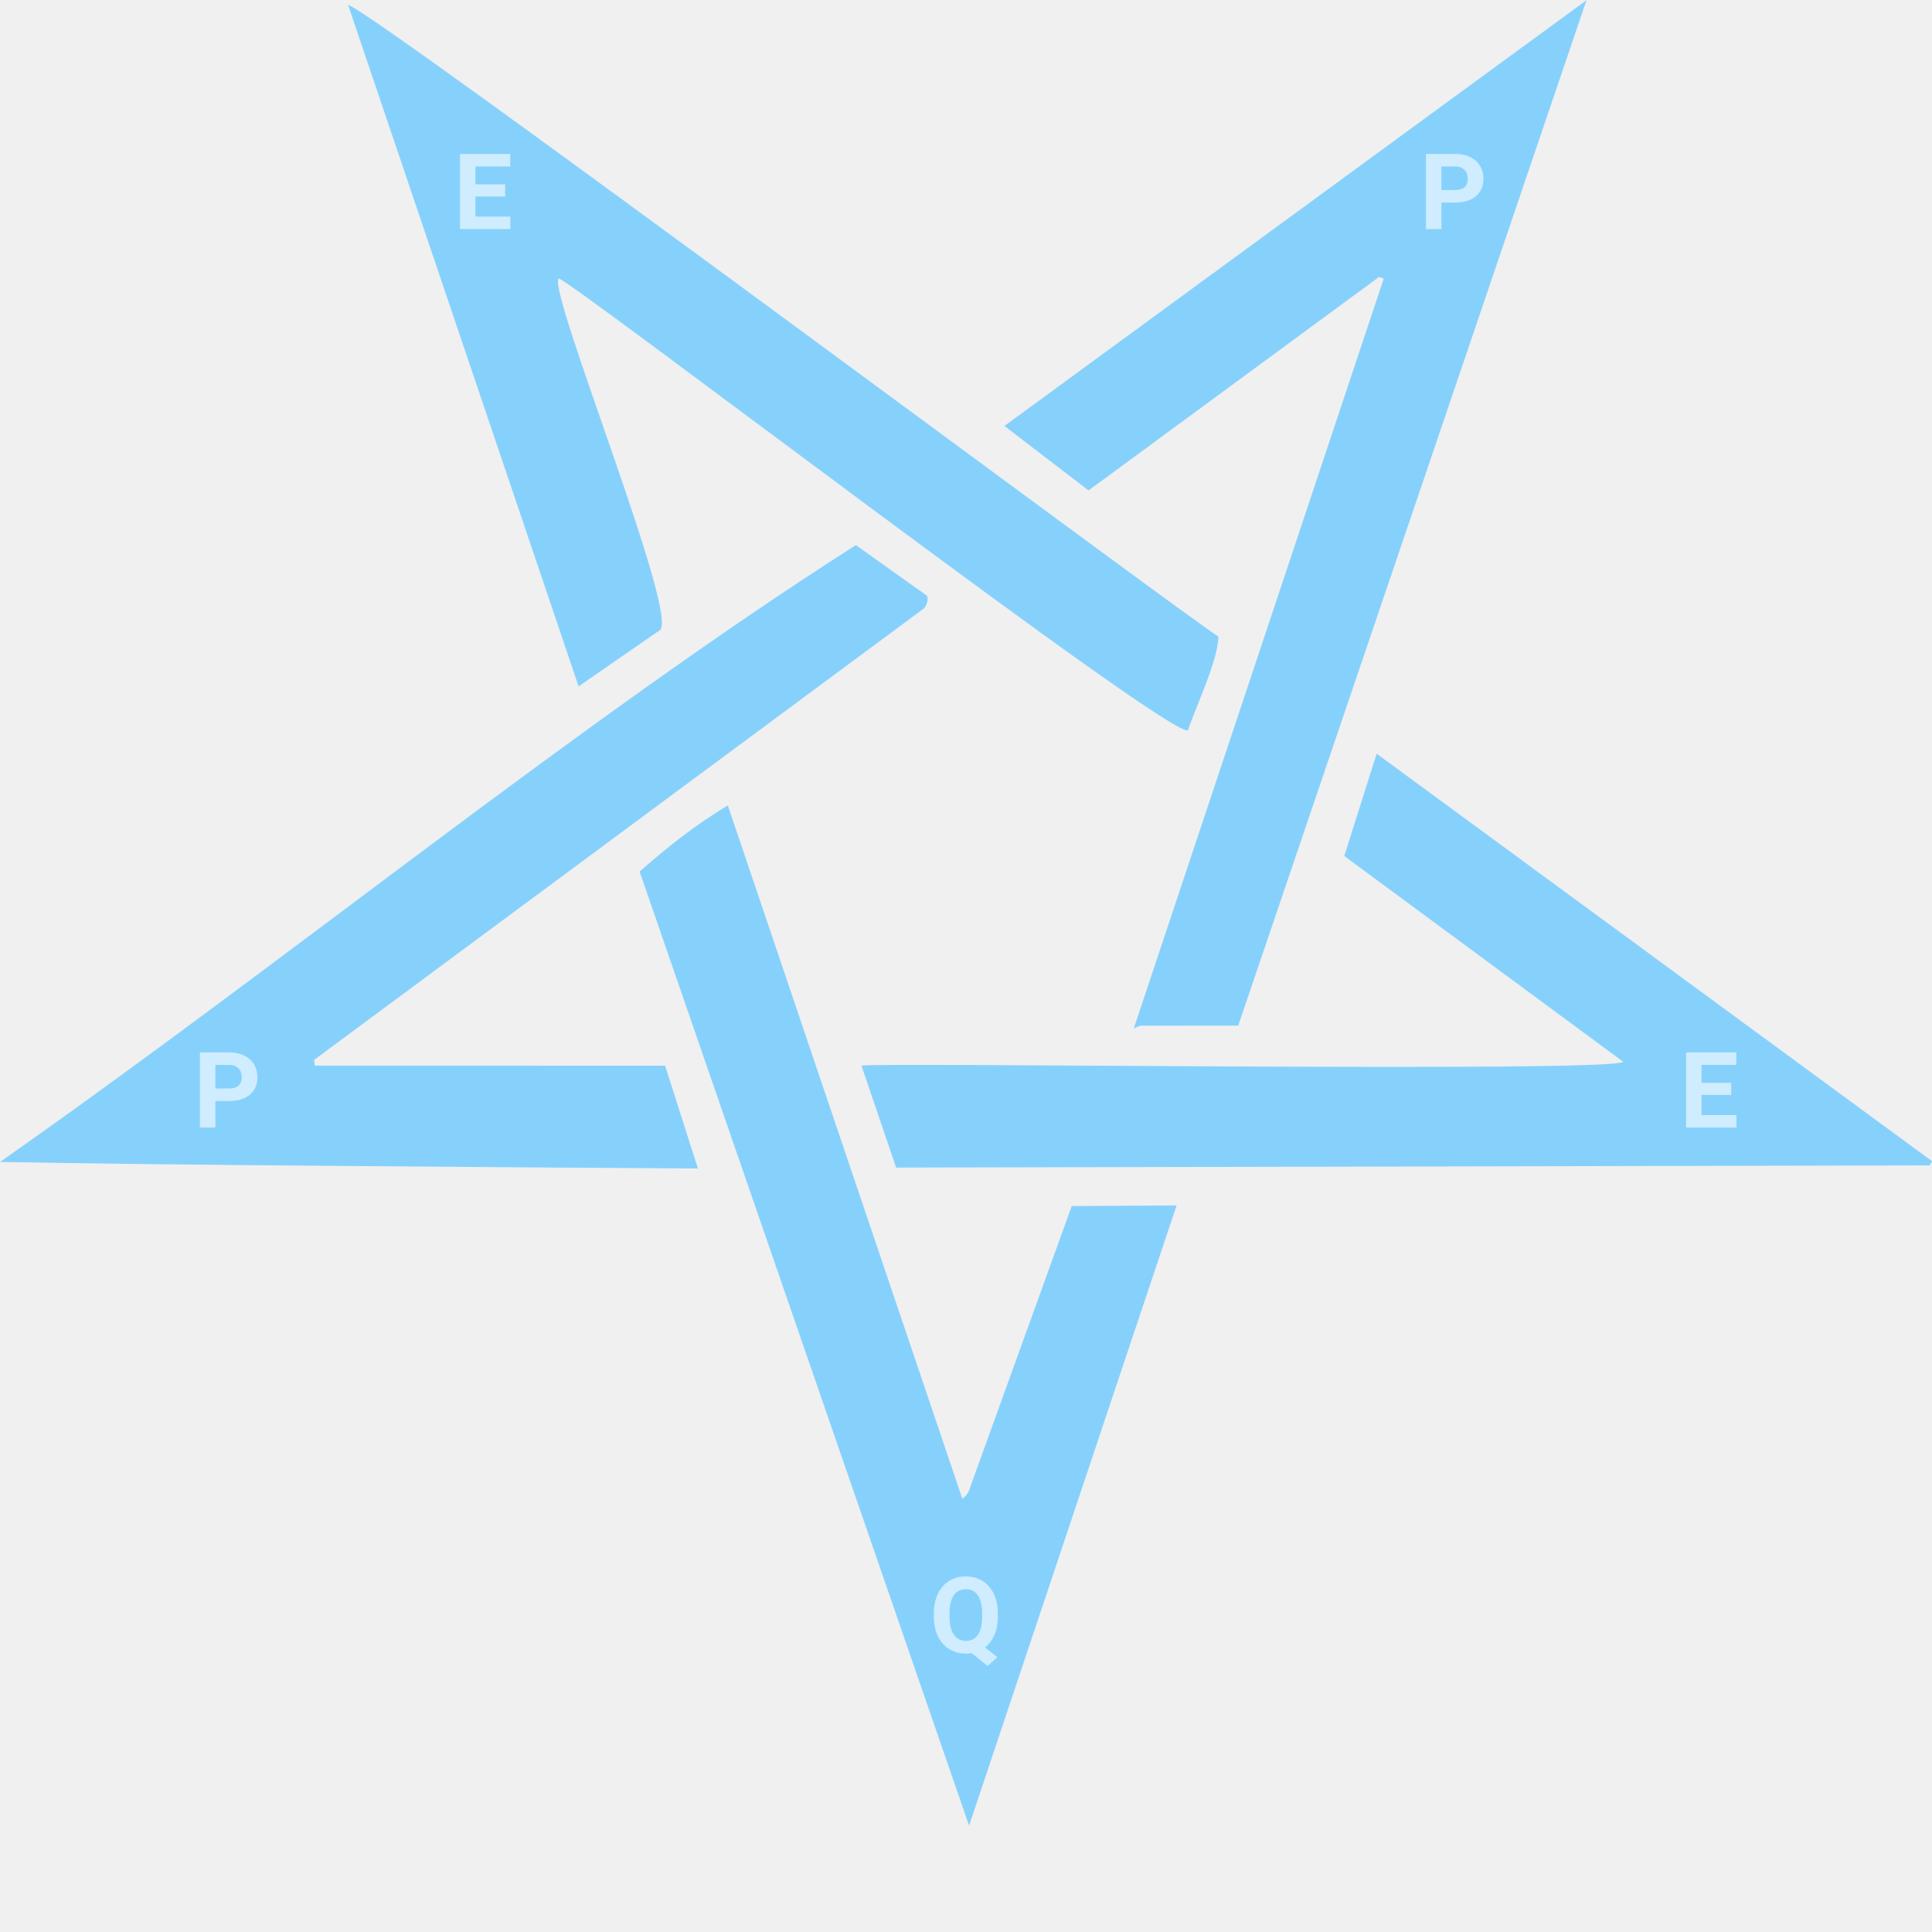
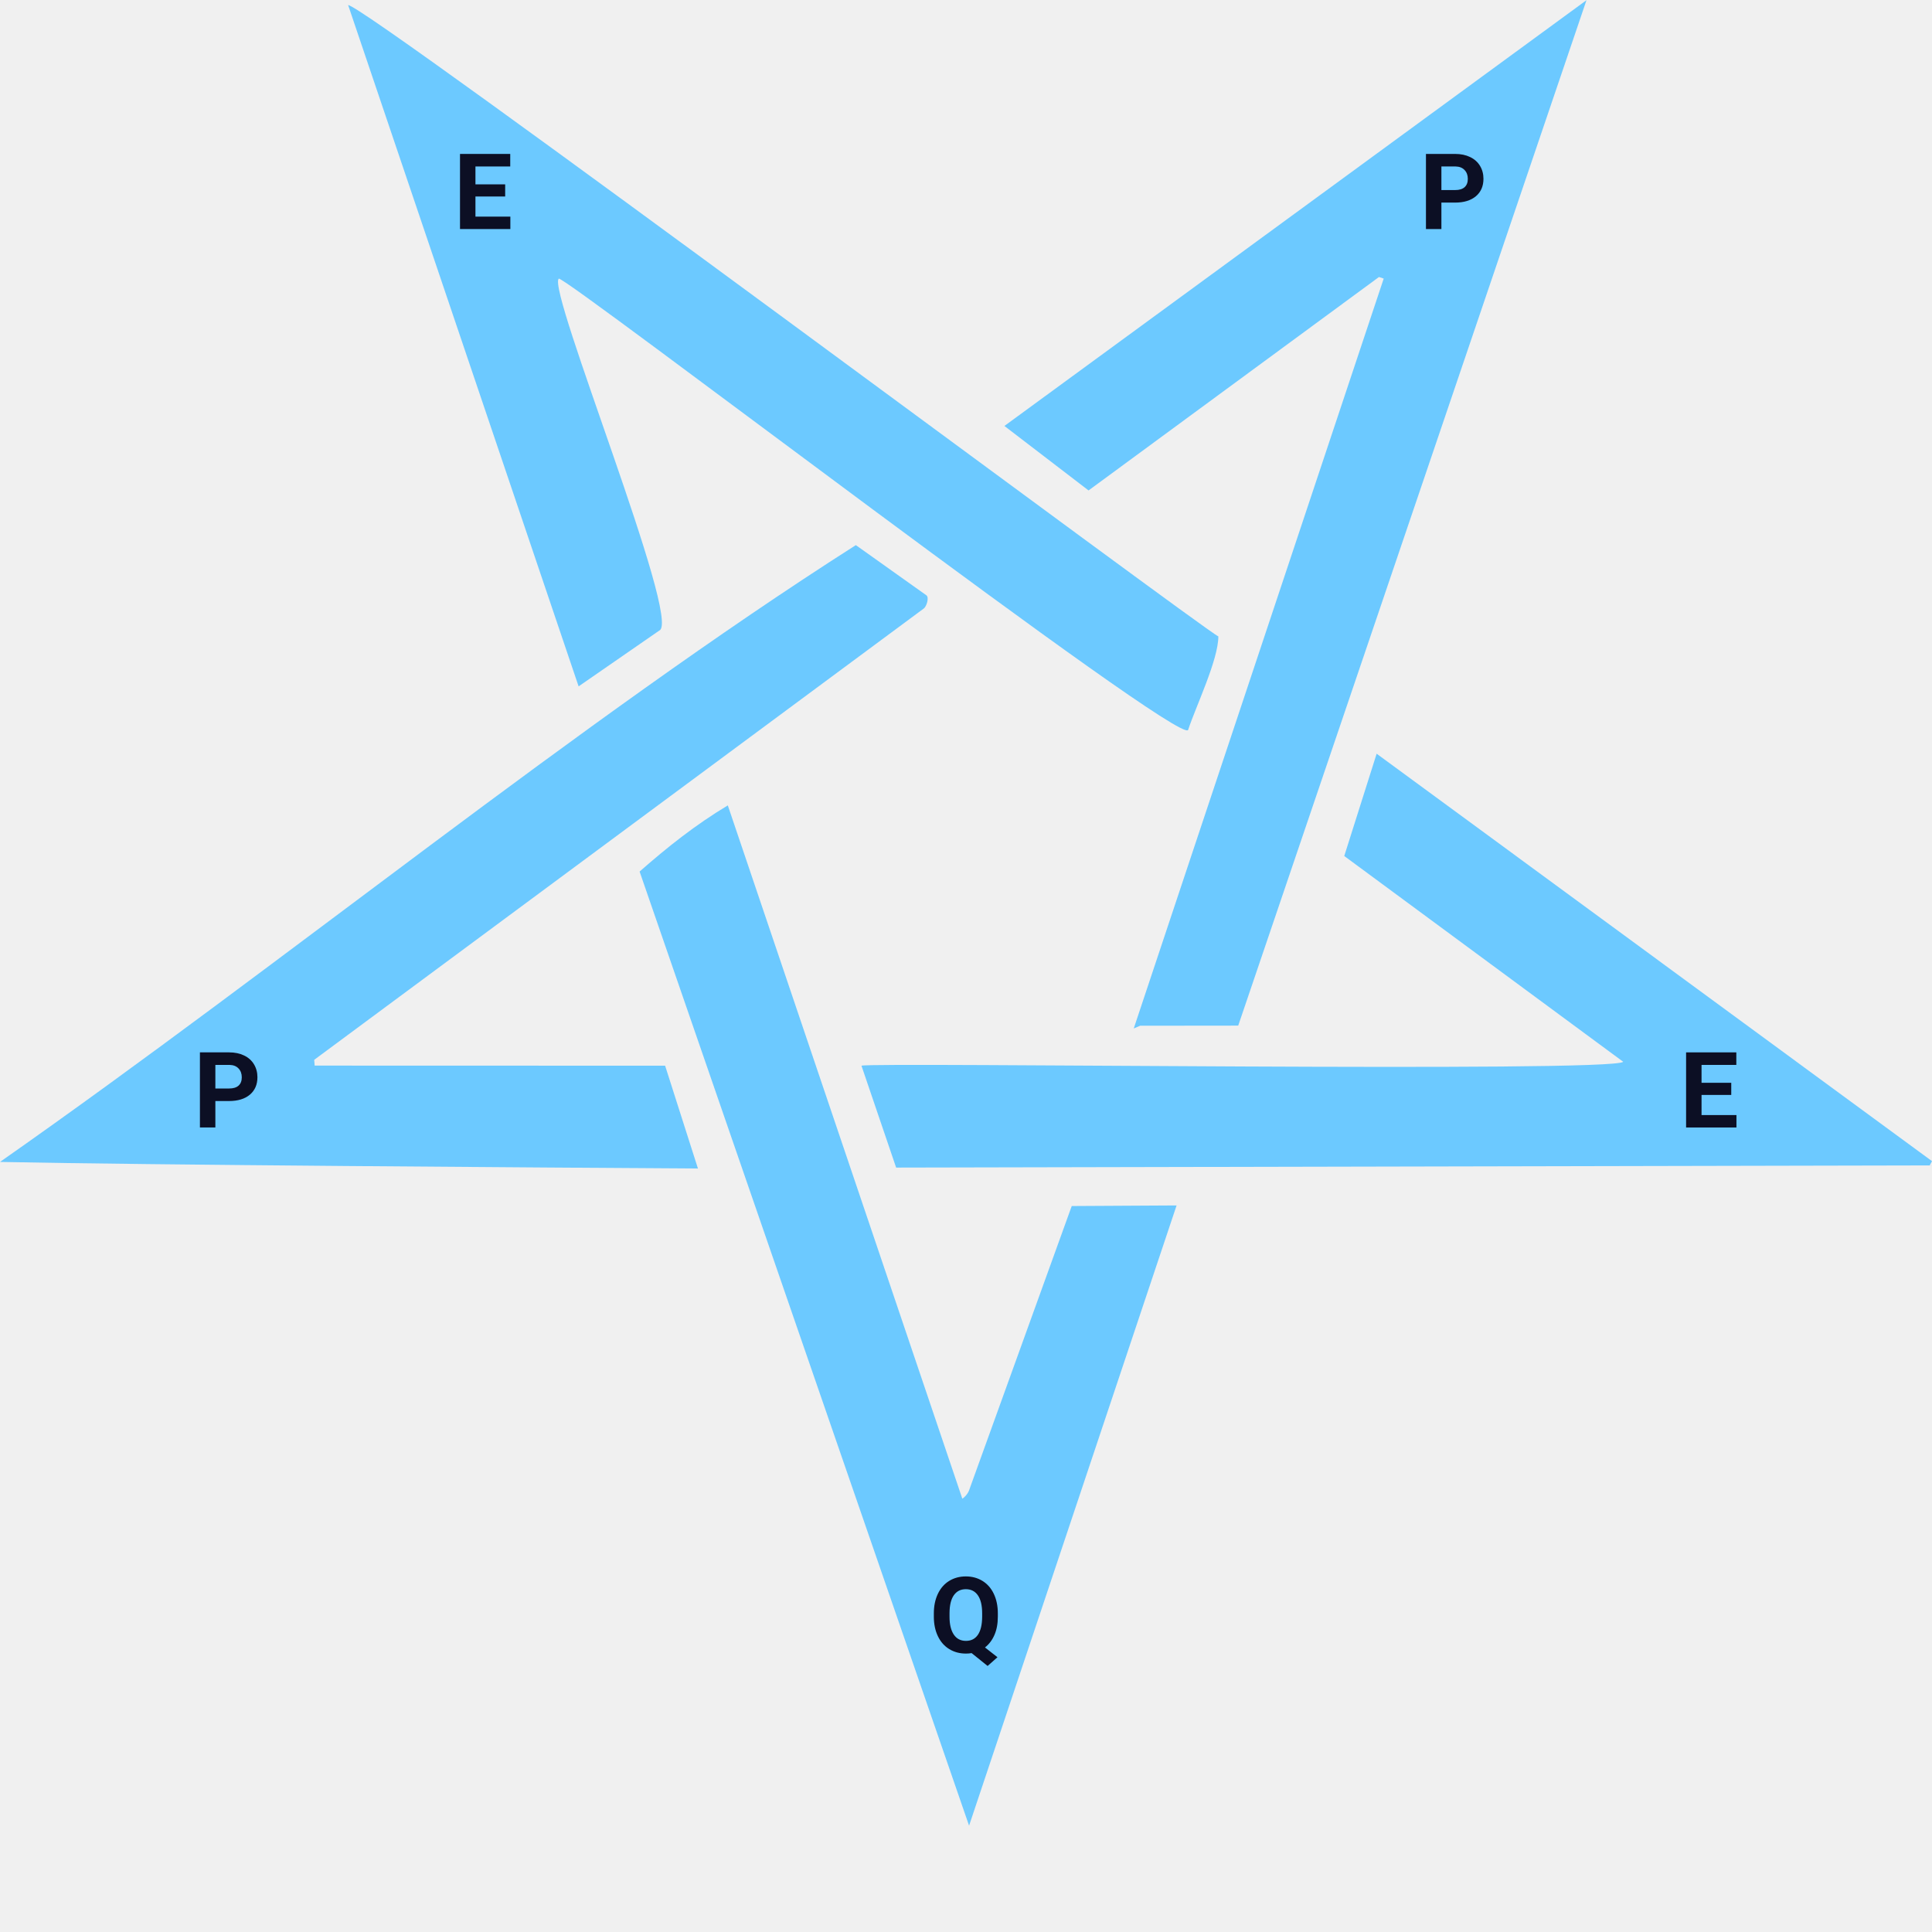
<svg xmlns="http://www.w3.org/2000/svg" width="1024" zoomAndPan="magnify" viewBox="0 0 768 768" height="1024" preserveAspectRatio="xMidYMid meet" version="1.0">
  <defs>
-     <filter x="0%" y="0%" width="100%" height="100%" id="3dea175205">
-       <feColorMatrix values="0 0 0 0 1 0 0 0 0 1 0 0 0 0 1 0 0 0 1 0" color-interpolation-filters="sRGB" />
-     </filter>
    <g />
-     <mask id="b3104f2825">
-       <g filter="url(#3dea175205)">
-         <rect x="-76.8" width="921.6" fill="#000000" y="-76.8" height="921.6" fill-opacity="0.8" />
-       </g>
-     </mask>
-     <clipPath id="454c60f43e">
-       <path d="M 0 0 L 768 0 L 768 725.762 L 0 725.762 Z M 0 0 " clip-rule="nonzero" />
-     </clipPath>
-     <clipPath id="4df617e4c8">
+     <clipPath id="8fd9087fb8">
      <path d="M 254 320 L 468 320 L 468 725.754 L 254 725.754 Z M 254 320 " clip-rule="nonzero" />
    </clipPath>
-     <clipPath id="90ff38c018">
+     <clipPath id="f03437c18a">
      <rect x="0" width="768" y="0" height="726" />
    </clipPath>
-     <clipPath id="51ae0ea2c0">
-       <rect x="0" width="768" y="0" height="726" />
-     </clipPath>
-     <mask id="6a01ce93a3">
-       <g filter="url(#3dea175205)">
-         <rect x="-76.8" width="921.6" fill="#000000" y="-76.8" height="921.6" fill-opacity="0.6" />
-       </g>
-     </mask>
-     <clipPath id="ff2dc0df1f">
-       <rect x="0" width="30" y="0" height="51" />
-     </clipPath>
-     <mask id="8e0c9b0376">
-       <g filter="url(#3dea175205)">
-         <rect x="-76.8" width="921.6" fill="#000000" y="-76.8" height="921.6" fill-opacity="0.6" />
-       </g>
-     </mask>
-     <clipPath id="361e6378d4">
-       <rect x="0" width="25" y="0" height="51" />
-     </clipPath>
-     <mask id="0aa8a9aa1f">
-       <g filter="url(#3dea175205)">
-         <rect x="-76.8" width="921.6" fill="#000000" y="-76.8" height="921.6" fill-opacity="0.6" />
-       </g>
-     </mask>
-     <clipPath id="5da8f73a59">
-       <rect x="0" width="25" y="0" height="51" />
-     </clipPath>
-     <mask id="15616348fd">
-       <g filter="url(#3dea175205)">
-         <rect x="-76.8" width="921.6" fill="#000000" y="-76.8" height="921.6" fill-opacity="0.6" />
-       </g>
-     </mask>
-     <clipPath id="acfdd62ac3">
-       <rect x="0" width="29" y="0" height="51" />
-     </clipPath>
-     <mask id="9e249af41f">
-       <g filter="url(#3dea175205)">
-         <rect x="-76.8" width="921.6" fill="#000000" y="-76.8" height="921.6" fill-opacity="0.6" />
-       </g>
-     </mask>
-     <clipPath id="ab7463ab59">
-       <rect x="0" width="29" y="0" height="51" />
-     </clipPath>
  </defs>
-   <g mask="url(#b3104f2825)">
-     <g transform="matrix(1, 0, 0, 1, 0, -0.000000000000057351)">
-       <g clip-path="url(#51ae0ea2c0)">
-         <g clip-path="url(#454c60f43e)">
-           <g transform="matrix(1, 0, 0, 1, 0, -0.000000000000057351)">
-             <g clip-path="url(#90ff38c018)">
-               <path fill="#6cc9ff" d="M 138.387 2.016 L 230.008 272.844 C 230.008 272.844 262.094 250.648 262.094 250.648 C 271.141 246.883 217.391 115.238 222.113 110.758 C 224.727 109.605 469.805 297.371 472.305 290.137 C 475.383 280.781 484.273 262.379 484.316 252.98 C 478.992 250.816 144.68 1.551 138.371 2.016 Z M 138.387 2.016 " fill-opacity="1" fill-rule="nonzero" />
-               <path fill="#6cc9ff" d="M 399.27 169.324 L 432.719 194.961 L 548.164 110.113 L 550.047 110.746 L 450.684 408.828 L 453.227 407.746 L 492.211 407.703 L 630.652 0.074 Z M 399.27 169.324 " fill-opacity="1" fill-rule="nonzero" />
-               <path fill="#6cc9ff" d="M 124.914 421.289 L 367.227 241.883 C 368.336 241.066 369.445 237.484 368.238 236.629 L 340.211 216.695 C 229.949 286.934 113.059 382.699 0 461.887 C 57.652 463.094 217.66 464.133 277.445 464.5 L 264.395 423.633 L 125.082 423.594 L 124.898 421.301 Z M 124.914 421.289 " fill-opacity="1" fill-rule="nonzero" />
-               <path fill="#6cc9ff" d="M 534.355 340.273 L 645.25 422.074 C 641.117 426.457 347.32 422.16 342.445 423.633 L 356.227 464.133 L 767.086 463.262 L 768 461.578 L 547.238 299.605 L 534.367 340.258 Z M 534.355 340.273 " fill-opacity="1" fill-rule="nonzero" />
-               <g clip-path="url(#4df617e4c8)">
-                 <path fill="#6cc9ff" d="M 385.234 592.422 C 384.645 594.051 383.004 595.551 382.539 595.75 L 289.316 320.156 C 276.492 327.855 265.324 336.719 254.254 346.453 L 385.223 725.734 L 467.711 479.18 L 426.031 479.418 L 385.223 592.422 Z M 385.234 592.422 " fill-opacity="1" fill-rule="nonzero" />
-               </g>
-             </g>
-           </g>
-         </g>
+   <g transform="matrix(1, 0, 0, 1, 0, -0.000000000000057351)">
+     <g clip-path="url(#f03437c18a)">
+       <path fill="#6cc9ff" d="M 138.387 2.016 L 230.008 272.844 C 230.008 272.844 262.094 250.648 262.094 250.648 C 271.141 246.883 217.391 115.238 222.113 110.758 C 224.727 109.605 469.805 297.371 472.305 290.137 C 475.383 280.781 484.273 262.379 484.316 252.98 C 478.992 250.816 144.68 1.551 138.371 2.016 Z M 138.387 2.016 " fill-opacity="1" fill-rule="nonzero" />
+       <path fill="#6cc9ff" d="M 399.27 169.324 L 432.719 194.961 L 548.164 110.113 L 550.047 110.746 L 450.684 408.828 L 453.227 407.746 L 492.211 407.703 L 630.652 0.074 Z M 399.27 169.324 " fill-opacity="1" fill-rule="nonzero" />
+       <path fill="#6cc9ff" d="M 124.914 421.289 L 367.227 241.883 C 368.336 241.066 369.445 237.484 368.238 236.629 L 340.211 216.695 C 229.949 286.934 113.059 382.699 0 461.887 C 57.652 463.094 217.66 464.133 277.445 464.5 L 264.395 423.633 L 125.082 423.594 L 124.898 421.301 Z M 124.914 421.289 " fill-opacity="1" fill-rule="nonzero" />
+       <path fill="#6cc9ff" d="M 534.355 340.273 L 645.25 422.074 C 641.117 426.457 347.32 422.16 342.445 423.633 L 356.227 464.133 L 767.086 463.262 L 768 461.578 L 547.238 299.605 L 534.367 340.258 Z M 534.355 340.273 " fill-opacity="1" fill-rule="nonzero" />
+       <g clip-path="url(#8fd9087fb8)">
+         <path fill="#6cc9ff" d="M 385.234 592.422 C 384.645 594.051 383.004 595.551 382.539 595.75 L 289.316 320.156 C 276.492 327.855 265.324 336.719 254.254 346.453 L 385.223 725.734 L 467.711 479.18 L 426.031 479.418 L 385.223 592.422 Z M 385.234 592.422 " fill-opacity="1" fill-rule="nonzero" />
      </g>
    </g>
  </g>
-   <g mask="url(#6a01ce93a3)">
-     <g transform="matrix(1, 0, 0, 1, 369, 617)">
-       <g clip-path="url(#ff2dc0df1f)">
-         <g fill="#ffffff" fill-opacity="1">
-           <g transform="translate(0.498032, 39.91549)">
-             <g>
-               <path d="M 27.156 -14.25 C 27.156 -11.457 26.703 -9.031 25.797 -6.969 C 24.898 -4.914 23.648 -3.27 22.047 -2.031 L 27.016 1.859 L 23.094 5.328 L 16.734 0.219 C 16.004 0.344 15.254 0.406 14.484 0.406 C 12.004 0.406 9.789 -0.188 7.844 -1.375 C 5.906 -2.562 4.406 -4.258 3.344 -6.469 C 2.281 -8.676 1.738 -11.219 1.719 -14.094 L 1.719 -15.562 C 1.719 -18.5 2.25 -21.086 3.312 -23.328 C 4.375 -25.566 5.867 -27.281 7.797 -28.469 C 9.734 -29.664 11.945 -30.266 14.438 -30.266 C 16.926 -30.266 19.133 -29.664 21.062 -28.469 C 23 -27.281 24.5 -25.566 25.562 -23.328 C 26.625 -21.086 27.156 -18.508 27.156 -15.594 Z M 20.922 -15.609 C 20.922 -18.734 20.359 -21.109 19.234 -22.734 C 18.117 -24.367 16.52 -25.188 14.438 -25.188 C 12.375 -25.188 10.781 -24.379 9.656 -22.766 C 8.539 -21.16 7.973 -18.805 7.953 -15.703 L 7.953 -14.25 C 7.953 -11.207 8.516 -8.844 9.641 -7.156 C 10.766 -5.477 12.379 -4.641 14.484 -4.641 C 16.547 -4.641 18.129 -5.445 19.234 -7.062 C 20.336 -8.688 20.898 -11.051 20.922 -14.156 Z M 20.922 -15.609 " />
-             </g>
-           </g>
-         </g>
+   <g fill="#0c0f24" fill-opacity="1">
+     <g transform="translate(369.498, 656.9156)">
+       <g>
+         <path d="M 27.156 -14.25 C 27.156 -11.457 26.703 -9.031 25.797 -6.969 C 24.898 -4.914 23.648 -3.27 22.047 -2.031 L 27.016 1.859 L 23.094 5.328 L 16.734 0.219 C 16.004 0.344 15.254 0.406 14.484 0.406 C 12.004 0.406 9.789 -0.188 7.844 -1.375 C 5.906 -2.562 4.406 -4.258 3.344 -6.469 C 2.281 -8.676 1.738 -11.219 1.719 -14.094 L 1.719 -15.562 C 1.719 -18.5 2.25 -21.086 3.312 -23.328 C 4.375 -25.566 5.867 -27.281 7.797 -28.469 C 9.734 -29.664 11.945 -30.266 14.438 -30.266 C 16.926 -30.266 19.133 -29.664 21.062 -28.469 C 23 -27.281 24.5 -25.566 25.562 -23.328 C 26.625 -21.086 27.156 -18.508 27.156 -15.594 Z M 20.922 -15.609 C 20.922 -18.734 20.359 -21.109 19.234 -22.734 C 18.117 -24.367 16.52 -25.188 14.438 -25.188 C 12.375 -25.188 10.781 -24.379 9.656 -22.766 C 8.539 -21.16 7.973 -18.805 7.953 -15.703 L 7.953 -14.25 C 7.953 -11.207 8.516 -8.844 9.641 -7.156 C 10.766 -5.477 12.379 -4.641 14.484 -4.641 C 16.547 -4.641 18.129 -5.445 19.234 -7.062 C 20.336 -8.688 20.898 -11.051 20.922 -14.156 Z M 20.922 -15.609 " />
      </g>
    </g>
  </g>
-   <g mask="url(#8e0c9b0376)">
-     <g transform="matrix(1, 0, 0, 1, 180, 51)">
-       <g clip-path="url(#361e6378d4)">
-         <g fill="#ffffff" fill-opacity="1">
-           <g transform="translate(0.187494, 40.05002)">
-             <g>
-               <path d="M 20.625 -12.938 L 8.812 -12.938 L 8.812 -4.938 L 22.688 -4.938 L 22.688 0 L 2.672 0 L 2.672 -29.859 L 22.641 -29.859 L 22.641 -24.875 L 8.812 -24.875 L 8.812 -17.766 L 20.625 -17.766 Z M 20.625 -12.938 " />
-             </g>
-           </g>
-         </g>
+   <g fill="#0c0f24" fill-opacity="1">
+     <g transform="translate(180.1875, 91.05002)">
+       <g>
+         <path d="M 20.625 -12.938 L 8.812 -12.938 L 8.812 -4.938 L 22.688 -4.938 L 22.688 0 L 2.672 0 L 2.672 -29.859 L 22.641 -29.859 L 22.641 -24.875 L 8.812 -24.875 L 8.812 -17.766 L 20.625 -17.766 Z M 20.625 -12.938 " />
      </g>
    </g>
  </g>
-   <g mask="url(#0aa8a9aa1f)">
-     <g transform="matrix(1, 0, 0, 1, 667, 408)">
-       <g clip-path="url(#5da8f73a59)">
-         <g fill="#ffffff" fill-opacity="1">
-           <g transform="translate(0.57497, 40.19291)">
-             <g>
-               <path d="M 20.625 -12.938 L 8.812 -12.938 L 8.812 -4.938 L 22.688 -4.938 L 22.688 0 L 2.672 0 L 2.672 -29.859 L 22.641 -29.859 L 22.641 -24.875 L 8.812 -24.875 L 8.812 -17.766 L 20.625 -17.766 Z M 20.625 -12.938 " />
-             </g>
-           </g>
-         </g>
+   <g fill="#0c0f24" fill-opacity="1">
+     <g transform="translate(667.575, 448.1929)">
+       <g>
+         <path d="M 20.625 -12.938 L 8.812 -12.938 L 8.812 -4.938 L 22.688 -4.938 L 22.688 0 L 2.672 0 L 2.672 -29.859 L 22.641 -29.859 L 22.641 -24.875 L 8.812 -24.875 L 8.812 -17.766 L 20.625 -17.766 Z M 20.625 -12.938 " />
      </g>
    </g>
  </g>
-   <g mask="url(#15616348fd)">
-     <g transform="matrix(1, 0, 0, 1, 76, 408)">
-       <g clip-path="url(#acfdd62ac3)">
-         <g fill="#ffffff" fill-opacity="1">
-           <g transform="translate(0.799999, 40.19291)">
-             <g>
-               <path d="M 8.812 -10.516 L 8.812 0 L 2.672 0 L 2.672 -29.859 L 14.312 -29.859 C 16.551 -29.859 18.52 -29.445 20.219 -28.625 C 21.926 -27.812 23.238 -26.645 24.156 -25.125 C 25.07 -23.613 25.531 -21.895 25.531 -19.969 C 25.531 -17.051 24.531 -14.742 22.531 -13.047 C 20.531 -11.359 17.758 -10.516 14.219 -10.516 Z M 8.812 -15.5 L 14.312 -15.5 C 15.938 -15.5 17.176 -15.879 18.031 -16.641 C 18.883 -17.41 19.312 -18.508 19.312 -19.938 C 19.312 -21.395 18.879 -22.57 18.016 -23.469 C 17.16 -24.375 15.973 -24.844 14.453 -24.875 L 8.812 -24.875 Z M 8.812 -15.5 " />
-             </g>
-           </g>
-         </g>
+   <g fill="#0c0f24" fill-opacity="1">
+     <g transform="translate(76.8, 448.1929)">
+       <g>
+         <path d="M 8.812 -10.516 L 8.812 0 L 2.672 0 L 2.672 -29.859 L 14.312 -29.859 C 16.551 -29.859 18.52 -29.445 20.219 -28.625 C 21.926 -27.812 23.238 -26.645 24.156 -25.125 C 25.07 -23.613 25.531 -21.895 25.531 -19.969 C 25.531 -17.051 24.531 -14.742 22.531 -13.047 C 20.531 -11.359 17.758 -10.516 14.219 -10.516 Z M 8.812 -15.5 L 14.312 -15.5 C 15.938 -15.5 17.176 -15.879 18.031 -16.641 C 18.883 -17.41 19.312 -18.508 19.312 -19.938 C 19.312 -21.395 18.879 -22.57 18.016 -23.469 C 17.16 -24.375 15.973 -24.844 14.453 -24.875 L 8.812 -24.875 Z M 8.812 -15.5 " />
      </g>
    </g>
  </g>
-   <g mask="url(#9e249af41f)">
-     <g transform="matrix(1, 0, 0, 1, 564, 51)">
-       <g clip-path="url(#ab7463ab59)">
-         <g fill="#ffffff" fill-opacity="1">
-           <g transform="translate(0.167377, 40.05002)">
-             <g>
-               <path d="M 8.812 -10.516 L 8.812 0 L 2.672 0 L 2.672 -29.859 L 14.312 -29.859 C 16.551 -29.859 18.52 -29.445 20.219 -28.625 C 21.926 -27.812 23.238 -26.645 24.156 -25.125 C 25.07 -23.613 25.531 -21.895 25.531 -19.969 C 25.531 -17.051 24.531 -14.742 22.531 -13.047 C 20.531 -11.359 17.758 -10.516 14.219 -10.516 Z M 8.812 -15.5 L 14.312 -15.5 C 15.938 -15.5 17.176 -15.879 18.031 -16.641 C 18.883 -17.41 19.312 -18.508 19.312 -19.938 C 19.312 -21.395 18.879 -22.57 18.016 -23.469 C 17.16 -24.375 15.973 -24.844 14.453 -24.875 L 8.812 -24.875 Z M 8.812 -15.5 " />
-             </g>
-           </g>
-         </g>
+   <g fill="#0c0f24" fill-opacity="1">
+     <g transform="translate(564.1674, 91.05002)">
+       <g>
+         <path d="M 8.812 -10.516 L 8.812 0 L 2.672 0 L 2.672 -29.859 L 14.312 -29.859 C 16.551 -29.859 18.52 -29.445 20.219 -28.625 C 21.926 -27.812 23.238 -26.645 24.156 -25.125 C 25.07 -23.613 25.531 -21.895 25.531 -19.969 C 25.531 -17.051 24.531 -14.742 22.531 -13.047 C 20.531 -11.359 17.758 -10.516 14.219 -10.516 Z M 8.812 -15.5 L 14.312 -15.5 C 15.938 -15.5 17.176 -15.879 18.031 -16.641 C 18.883 -17.41 19.312 -18.508 19.312 -19.938 C 19.312 -21.395 18.879 -22.57 18.016 -23.469 C 17.16 -24.375 15.973 -24.844 14.453 -24.875 L 8.812 -24.875 Z M 8.812 -15.5 " />
      </g>
    </g>
  </g>
</svg>
